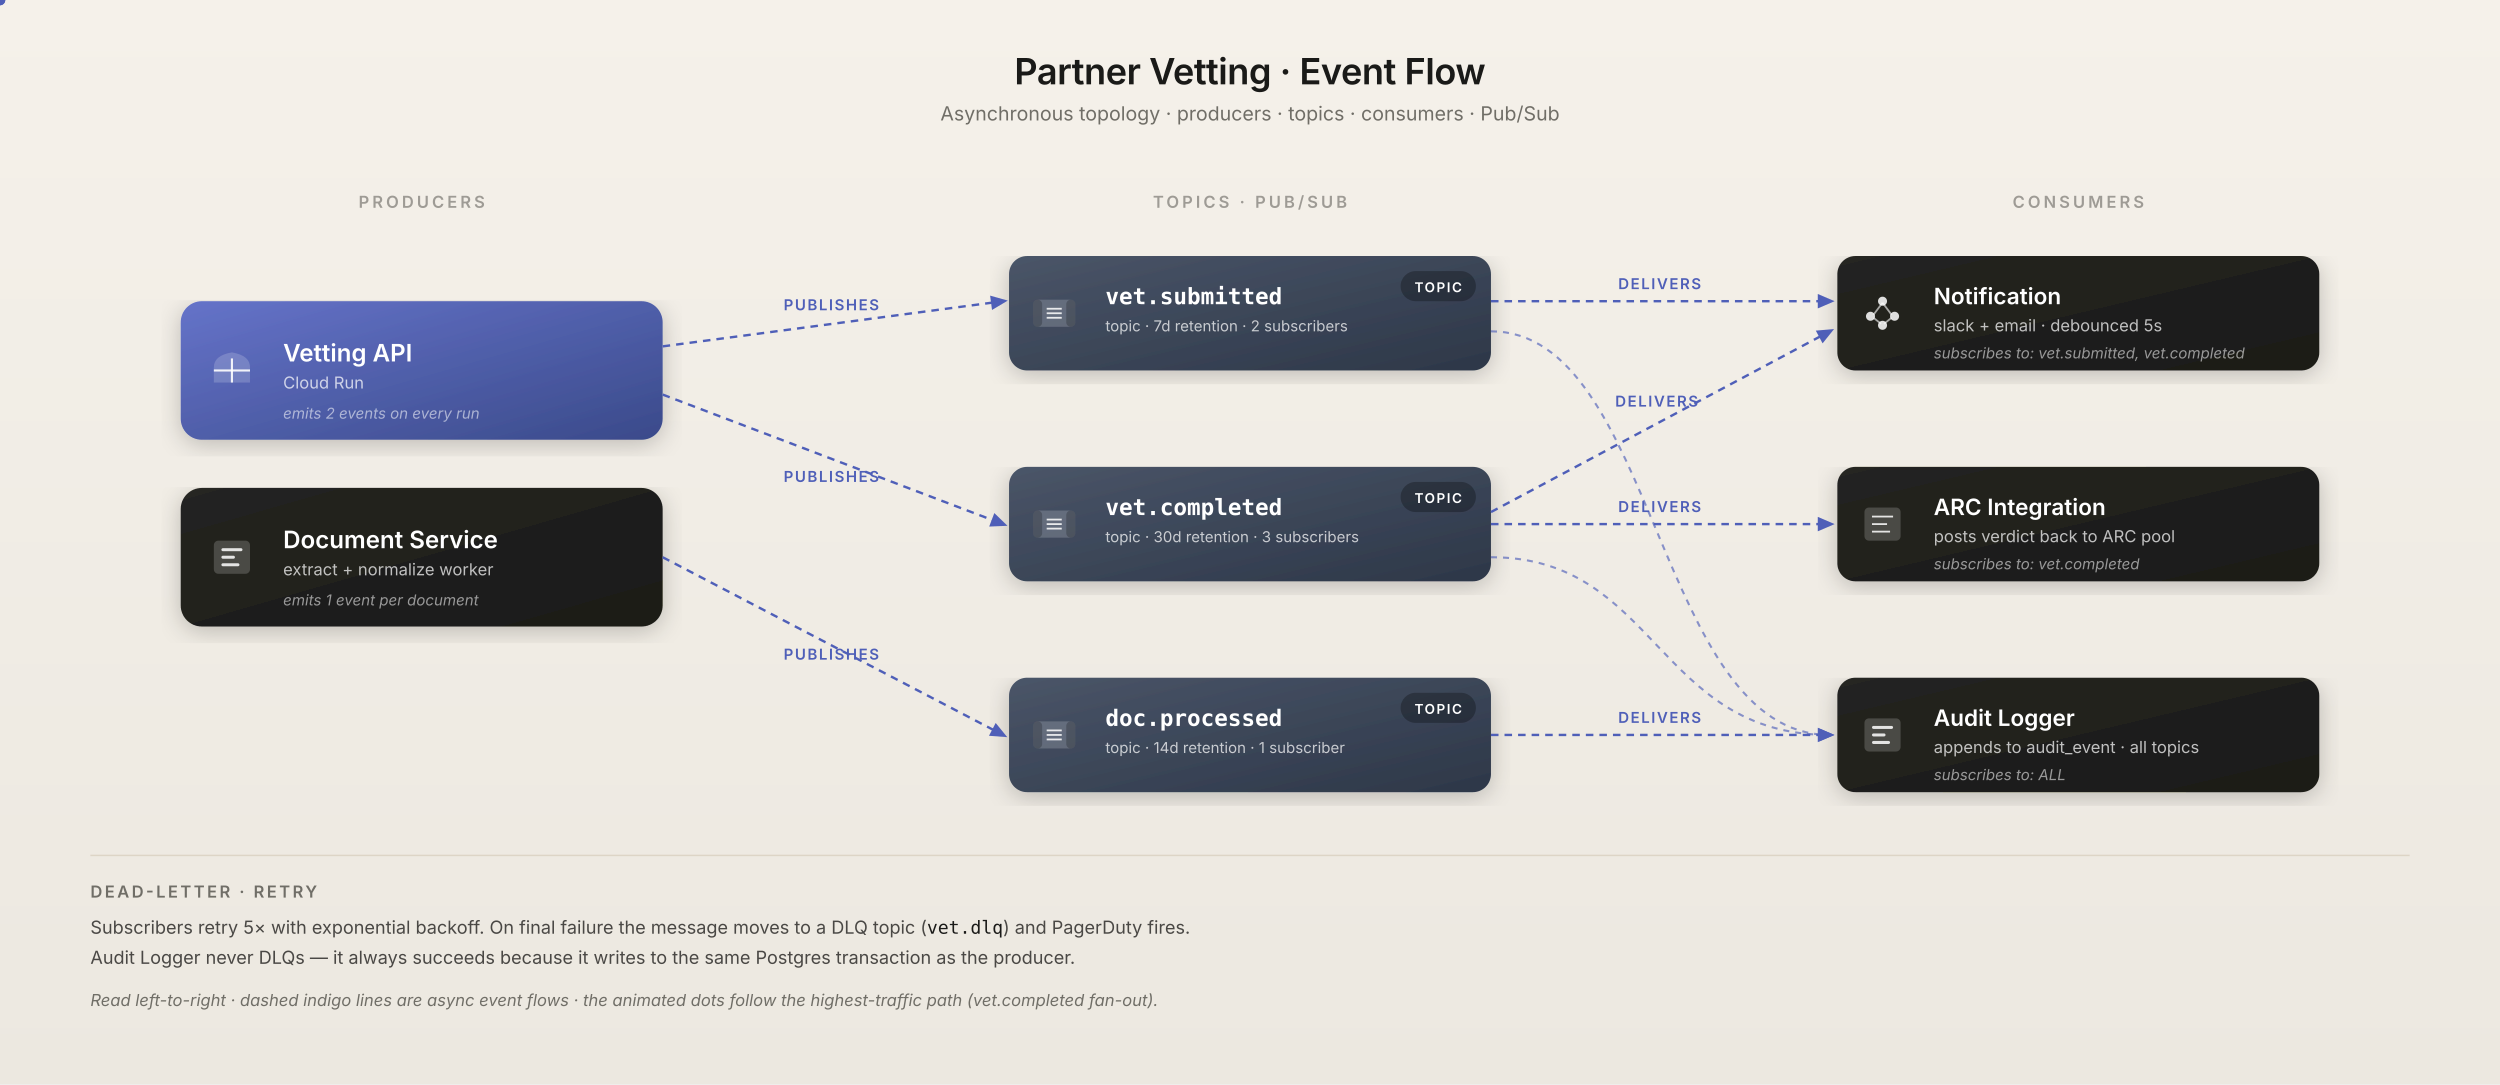
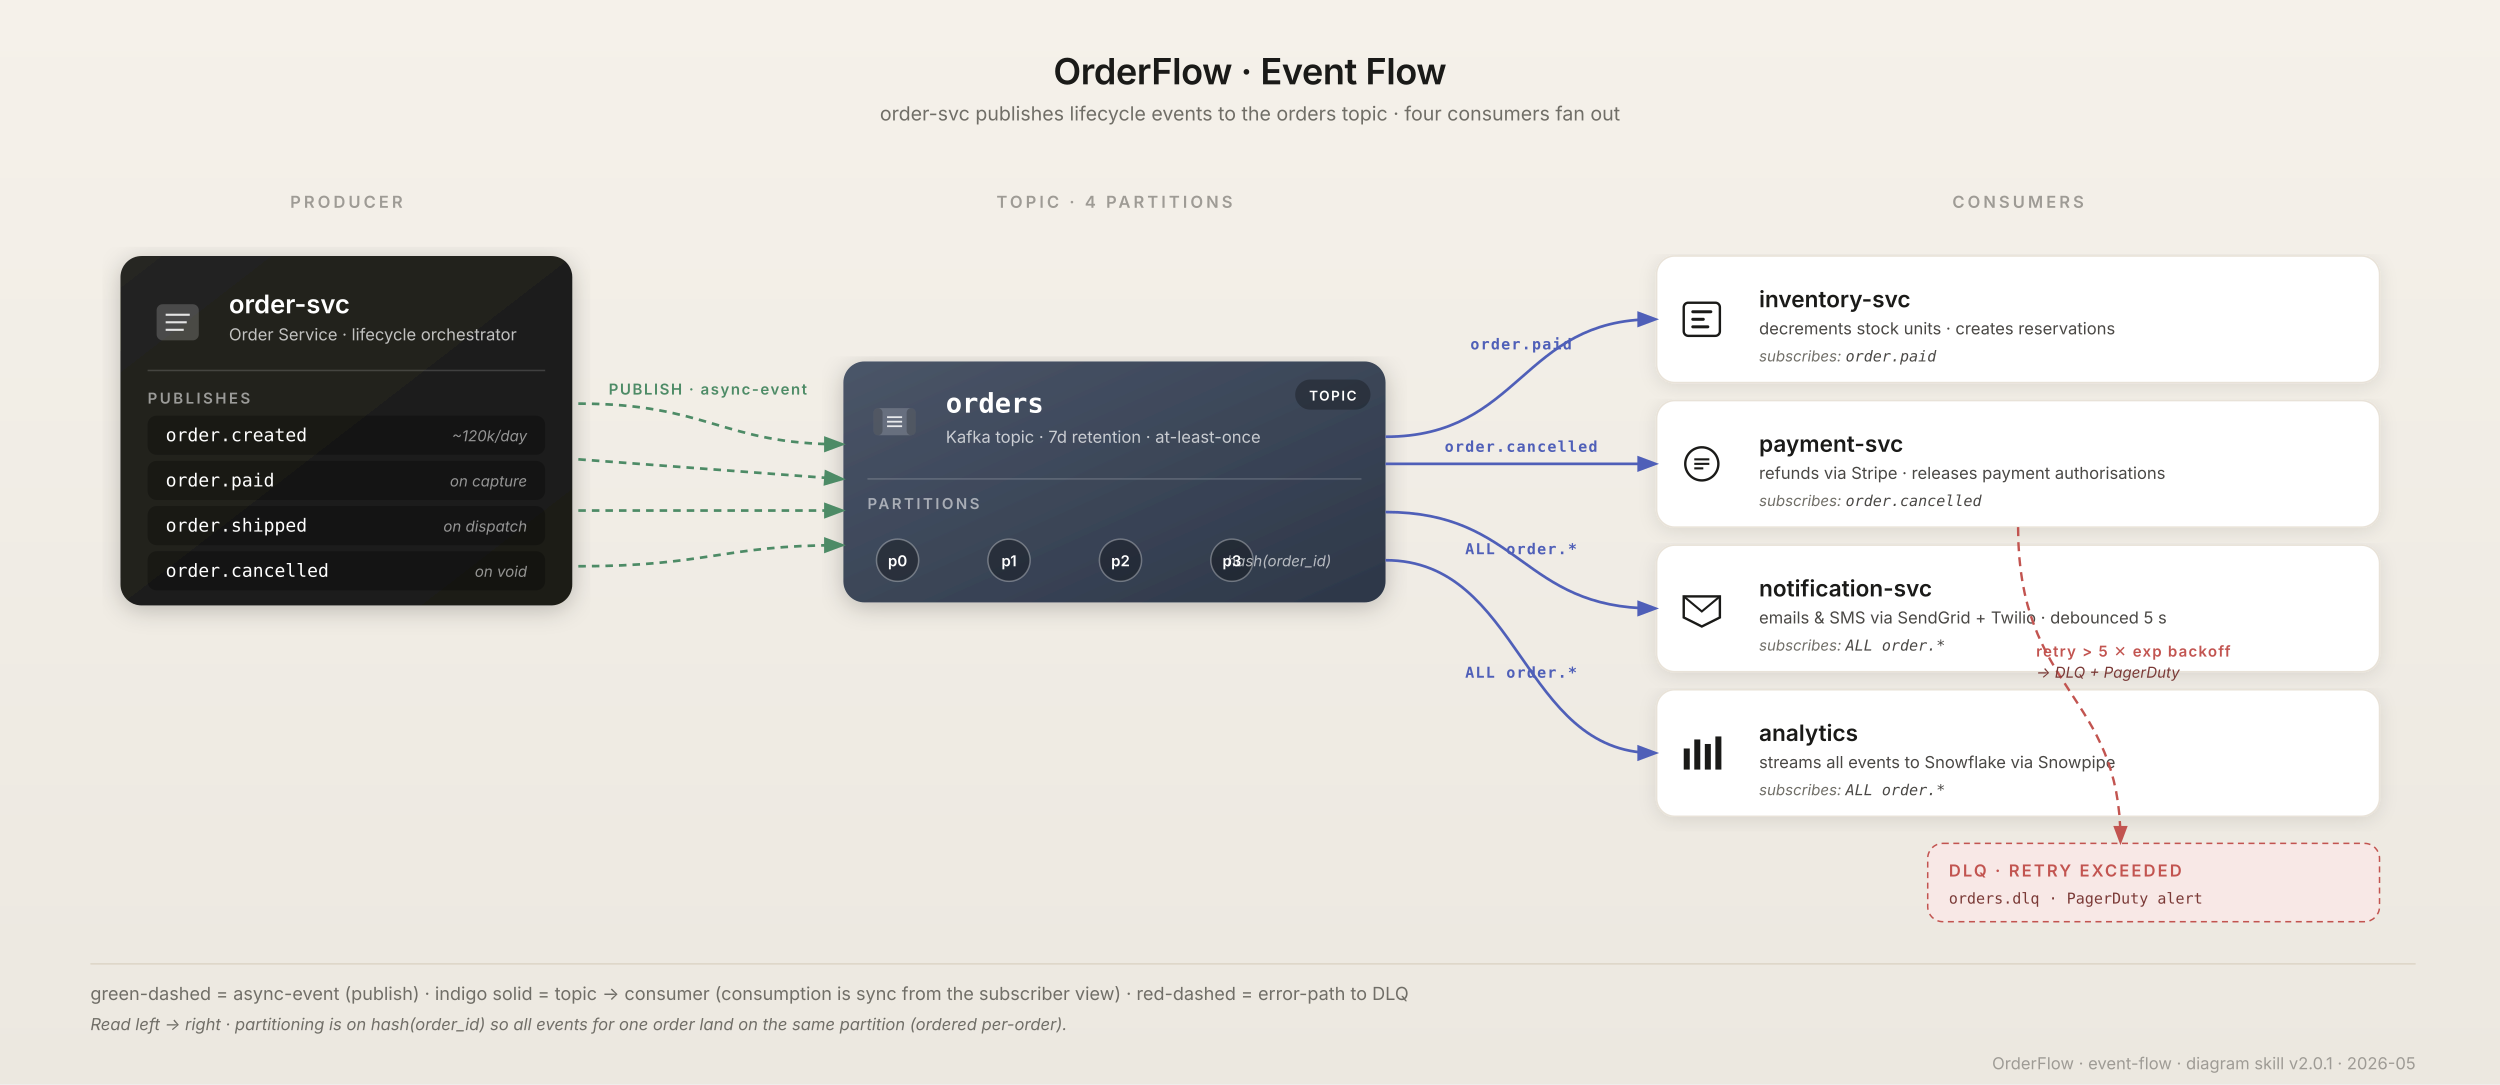
<svg xmlns="http://www.w3.org/2000/svg" viewBox="0 0 1660 720" font-family="Inter, system-ui, -apple-system, sans-serif">
  <defs>
    <filter id="cardShadow" x="-4%" y="-4%" width="108%" height="116%">
      <feDropShadow dx="0" dy="2" stdDeviation="6" flood-color="#1a1a18" flood-opacity="0.10" />
    </filter>
    <filter id="cardShadowDark" x="-4%" y="-4%" width="108%" height="116%">
      <feDropShadow dx="0" dy="3" stdDeviation="8" flood-color="#1a1a18" flood-opacity="0.22" />
    </filter>
    <linearGradient id="bgGrad" x1="0" y1="0" x2="0" y2="1">
      <stop offset="0%" stop-color="#f5f1ea" />
      <stop offset="100%" stop-color="#ece8e0" />
    </linearGradient>
-     <linearGradient id="surfacePrimary" x1="0" y1="0" x2="1" y2="1">
-       <stop offset="0%" stop-color="#6573c9" />
-       <stop offset="100%" stop-color="#3a4a8a" />
-     </linearGradient>
-     <linearGradient id="surfaceNeutral" x1="0" y1="0" x2="1" y2="1">
+     <linearGradient id="surfaceSecondary" x1="0" y1="0" x2="1" y2="1">
      <stop offset="0%" stop-color="#252521" />
      <stop offset="100%" stop-color="#1a1a18" />
    </linearGradient>
    <linearGradient id="surfaceSlate" x1="0" y1="0" x2="1" y2="1">
      <stop offset="0%" stop-color="#4a5568" />
      <stop offset="100%" stop-color="#2d3748" />
    </linearGradient>
-     <marker id="arrowAccent" markerWidth="8" markerHeight="8" refX="6" refY="3" orient="auto">
+     <marker id="arrowIndigo" markerWidth="8" markerHeight="8" refX="6" refY="3" orient="auto">
      <path d="M0,0 L0,6 L8,3 z" fill="#4f5fb8" />
    </marker>
-     <marker id="arrowAccentSm" markerWidth="7" markerHeight="7" refX="5" refY="3" orient="auto">
-       <path d="M0,0 L0,6 L7,3 z" fill="#4f5fb8" />
+     <marker id="arrowOk" markerWidth="8" markerHeight="8" refX="6" refY="3" orient="auto">
+       <path d="M0,0 L0,6 L8,3 z" fill="#4d8b66" />
    </marker>
-     <path id="evtPath1" d="M 440 262 L 666 348" fill="none" />
-     <path id="evtPath2" d="M 990 348 L 1215 220" fill="none" />
+     <marker id="arrowErr" markerWidth="8" markerHeight="8" refX="6" refY="3" orient="auto">
+       <path d="M0,0 L0,6 L8,3 z" fill="#c25450" />
+     </marker>
  </defs>
  <rect width="1660" height="720" fill="url(#bgGrad)" />
-   <text x="830" y="56" text-anchor="middle" font-size="24" font-weight="600" fill="#1a1a18" letter-spacing="-0.3">Partner Vetting · Event Flow</text>
-   <text x="830" y="80" text-anchor="middle" font-size="13" fill="#706e67">Asynchronous topology · producers · topics · consumers · Pub/Sub</text>
-   <text x="280" y="138" text-anchor="middle" font-size="11" font-weight="600" fill="#9e9b95" letter-spacing="2">PRODUCERS</text>
-   <text x="830" y="138" text-anchor="middle" font-size="11" font-weight="600" fill="#9e9b95" letter-spacing="2">TOPICS · PUB/SUB</text>
-   <text x="1380" y="138" text-anchor="middle" font-size="11" font-weight="600" fill="#9e9b95" letter-spacing="2">CONSUMERS</text>
-   <rect x="120" y="200" width="320" height="92" rx="14" fill="url(#surfacePrimary)" filter="url(#cardShadowDark)" />
-   <g transform="translate(154, 246)">
-     <path d="M-12,8 L-12,-2 Q-12,-10 0,-12 Q12,-10 12,-2 L12,8 Z" fill="rgba(255,255,255,0.18)" />
-     <line x1="0" y1="-8" x2="0" y2="8" stroke="rgba(255,255,255,0.9)" stroke-width="1.4" />
-     <line x1="-12" y1="0" x2="12" y2="0" stroke="rgba(255,255,255,0.9)" stroke-width="1.4" />
+   <text x="830" y="56" text-anchor="middle" font-size="24" font-weight="600" fill="#1a1a18" letter-spacing="-0.3">OrderFlow · Event Flow</text>
+   <text x="830" y="80" text-anchor="middle" font-size="13" fill="#706e67">order-svc publishes lifecycle events to the orders topic · four consumers fan out</text>
+   <text x="230" y="138" text-anchor="middle" font-size="11" font-weight="600" fill="#9e9b95" letter-spacing="2">PRODUCER</text>
+   <text x="740" y="138" text-anchor="middle" font-size="11" font-weight="600" fill="#9e9b95" letter-spacing="2">TOPIC · 4 PARTITIONS</text>
+   <text x="1340" y="138" text-anchor="middle" font-size="11" font-weight="600" fill="#9e9b95" letter-spacing="2">CONSUMERS</text>
+   <rect x="80" y="170" width="300" height="232" rx="14" fill="url(#surfaceSecondary)" filter="url(#cardShadowDark)" />
+   <g transform="translate(118, 214)">
+     <rect x="-14" y="-12" width="28" height="24" rx="4" fill="rgba(255,255,255,0.18)" />
+     <line x1="-8" y1="-5" x2="8" y2="-5" stroke="rgba(255,255,255,0.85)" stroke-width="1.4" />
+     <line x1="-8" y1="0" x2="6" y2="0" stroke="rgba(255,255,255,0.85)" stroke-width="1.4" />
+     <line x1="-8" y1="5" x2="4" y2="5" stroke="rgba(255,255,255,0.85)" stroke-width="1.4" />
  </g>
-   <text x="188" y="240" font-size="16" font-weight="600" fill="white">Vetting API</text>
-   <text x="188" y="258" font-size="11" fill="rgba(255,255,255,0.72)">Cloud Run</text>
-   <text x="188" y="278" font-size="10" font-style="italic" fill="rgba(255,255,255,0.55)">emits 2 events on every run</text>
-   <rect x="120" y="324" width="320" height="92" rx="14" fill="url(#surfaceNeutral)" filter="url(#cardShadowDark)" />
-   <g transform="translate(154, 370)">
-     <rect x="-12" y="-11" width="24" height="22" rx="3" fill="rgba(255,255,255,0.18)" />
-     <rect x="-7" y="-6" width="14" height="2" rx="1" fill="rgba(255,255,255,0.85)" />
-     <rect x="-7" y="-1" width="9" height="2" rx="1" fill="rgba(255,255,255,0.85)" />
-     <rect x="-7" y="4" width="12" height="2" rx="1" fill="rgba(255,255,255,0.85)" />
-   </g>
-   <text x="188" y="364" font-size="16" font-weight="600" fill="white">Document Service</text>
-   <text x="188" y="382" font-size="11" fill="rgba(255,255,255,0.72)">extract + normalize worker</text>
-   <text x="188" y="402" font-size="10" font-style="italic" fill="rgba(255,255,255,0.55)">emits 1 event per document</text>
-   <rect x="670" y="170" width="320" height="76" rx="12" fill="url(#surfaceSlate)" filter="url(#cardShadowDark)" />
-   <g transform="translate(700, 208)">
+   <text x="152" y="208" font-size="17" font-weight="600" fill="white" font-family="'Inter', monospace">order-svc</text>
+   <text x="152" y="226" font-size="11" fill="rgba(255,255,255,0.72)">Order Service · lifecycle orchestrator</text>
+   <line x1="98" y1="246" x2="362" y2="246" stroke="rgba(255,255,255,0.16)" />
+   <text x="98" y="268" font-size="10" font-weight="600" fill="rgba(255,255,255,0.55)" letter-spacing="1.6">PUBLISHES</text>
+   <rect x="98" y="276" width="264" height="26" rx="6" fill="rgba(0,0,0,0.28)" />
+   <text x="110" y="293" font-size="12" font-family="ui-monospace, SF Mono, monospace" fill="white">order.created</text>
+   <text x="350" y="293" text-anchor="end" font-size="10" font-style="italic" fill="rgba(255,255,255,0.55)">~120k/day</text>
+   <rect x="98" y="306" width="264" height="26" rx="6" fill="rgba(0,0,0,0.28)" />
+   <text x="110" y="323" font-size="12" font-family="ui-monospace, SF Mono, monospace" fill="white">order.paid</text>
+   <text x="350" y="323" text-anchor="end" font-size="10" font-style="italic" fill="rgba(255,255,255,0.55)">on capture</text>
+   <rect x="98" y="336" width="264" height="26" rx="6" fill="rgba(0,0,0,0.28)" />
+   <text x="110" y="353" font-size="12" font-family="ui-monospace, SF Mono, monospace" fill="white">order.shipped</text>
+   <text x="350" y="353" text-anchor="end" font-size="10" font-style="italic" fill="rgba(255,255,255,0.55)">on dispatch</text>
+   <rect x="98" y="366" width="264" height="26" rx="6" fill="rgba(0,0,0,0.28)" />
+   <text x="110" y="383" font-size="12" font-family="ui-monospace, SF Mono, monospace" fill="white">order.cancelled</text>
+   <text x="350" y="383" text-anchor="end" font-size="10" font-style="italic" fill="rgba(255,255,255,0.55)">on void</text>
+   <rect x="560" y="240" width="360" height="160" rx="14" fill="url(#surfaceSlate)" filter="url(#cardShadowDark)" />
+   <g transform="translate(594, 280)">
    <rect x="-14" y="-9" width="28" height="18" rx="3" fill="rgba(255,255,255,0.18)" />
    <rect x="-14" y="-9" width="6" height="18" rx="3" fill="rgba(0,0,0,0.22)" />
    <rect x="8" y="-9" width="6" height="18" rx="3" fill="rgba(0,0,0,0.22)" />
    <line x1="-5" y1="-3" x2="5" y2="-3" stroke="rgba(255,255,255,0.85)" stroke-width="1.2" />
    <line x1="-5" y1="0" x2="5" y2="0" stroke="rgba(255,255,255,0.85)" stroke-width="1.2" />
    <line x1="-5" y1="3" x2="5" y2="3" stroke="rgba(255,255,255,0.85)" stroke-width="1.2" />
  </g>
-   <text x="734" y="202" font-size="15" font-weight="600" fill="white" font-family="monospace">vet.submitted</text>
-   <text x="734" y="220" font-size="10" fill="rgba(255,255,255,0.72)">topic · 7d retention · 2 subscribers</text>
-   <rect x="930" y="180" width="50" height="20" rx="10" fill="rgba(0,0,0,0.28)" />
-   <text x="955" y="194" text-anchor="middle" font-size="9" font-weight="600" fill="white" letter-spacing="1">TOPIC</text>
-   <rect x="670" y="310" width="320" height="76" rx="12" fill="url(#surfaceSlate)" filter="url(#cardShadowDark)" />
-   <g transform="translate(700, 348)">
-     <rect x="-14" y="-9" width="28" height="18" rx="3" fill="rgba(255,255,255,0.18)" />
-     <rect x="-14" y="-9" width="6" height="18" rx="3" fill="rgba(0,0,0,0.22)" />
-     <rect x="8" y="-9" width="6" height="18" rx="3" fill="rgba(0,0,0,0.22)" />
-     <line x1="-5" y1="-3" x2="5" y2="-3" stroke="rgba(255,255,255,0.85)" stroke-width="1.2" />
-     <line x1="-5" y1="0" x2="5" y2="0" stroke="rgba(255,255,255,0.85)" stroke-width="1.2" />
-     <line x1="-5" y1="3" x2="5" y2="3" stroke="rgba(255,255,255,0.85)" stroke-width="1.2" />
+   <text x="628" y="274" font-size="18" font-weight="600" fill="white" font-family="ui-monospace, SF Mono, monospace">orders</text>
+   <text x="628" y="294" font-size="11" fill="rgba(255,255,255,0.72)">Kafka topic · 7d retention · at-least-once</text>
+   <rect x="860" y="252" width="50" height="20" rx="10" fill="rgba(0,0,0,0.28)" />
+   <text x="885" y="266" text-anchor="middle" font-size="9" font-weight="600" fill="white" letter-spacing="1">TOPIC</text>
+   <line x1="576" y1="318" x2="904" y2="318" stroke="rgba(255,255,255,0.18)" />
+   <text x="576" y="338" font-size="10" font-weight="600" fill="rgba(255,255,255,0.55)" letter-spacing="1.6">PARTITIONS</text>
+   <g transform="translate(596, 372)">
+     <circle r="14" fill="rgba(0,0,0,0.32)" stroke="rgba(255,255,255,0.32)" stroke-width="1" />
+     <text y="4" text-anchor="middle" font-size="10" font-weight="600" fill="white" font-variant-numeric="tabular-nums">p0</text>
  </g>
-   <text x="734" y="342" font-size="15" font-weight="600" fill="white" font-family="monospace">vet.completed</text>
-   <text x="734" y="360" font-size="10" fill="rgba(255,255,255,0.72)">topic · 30d retention · 3 subscribers</text>
-   <rect x="930" y="320" width="50" height="20" rx="10" fill="rgba(0,0,0,0.28)" />
-   <text x="955" y="334" text-anchor="middle" font-size="9" font-weight="600" fill="white" letter-spacing="1">TOPIC</text>
-   <rect x="670" y="450" width="320" height="76" rx="12" fill="url(#surfaceSlate)" filter="url(#cardShadowDark)" />
-   <g transform="translate(700, 488)">
-     <rect x="-14" y="-9" width="28" height="18" rx="3" fill="rgba(255,255,255,0.18)" />
-     <rect x="-14" y="-9" width="6" height="18" rx="3" fill="rgba(0,0,0,0.22)" />
-     <rect x="8" y="-9" width="6" height="18" rx="3" fill="rgba(0,0,0,0.22)" />
-     <line x1="-5" y1="-3" x2="5" y2="-3" stroke="rgba(255,255,255,0.85)" stroke-width="1.2" />
-     <line x1="-5" y1="0" x2="5" y2="0" stroke="rgba(255,255,255,0.85)" stroke-width="1.2" />
-     <line x1="-5" y1="3" x2="5" y2="3" stroke="rgba(255,255,255,0.85)" stroke-width="1.2" />
+   <g transform="translate(670, 372)">
+     <circle r="14" fill="rgba(0,0,0,0.32)" stroke="rgba(255,255,255,0.32)" stroke-width="1" />
+     <text y="4" text-anchor="middle" font-size="10" font-weight="600" fill="white" font-variant-numeric="tabular-nums">p1</text>
  </g>
-   <text x="734" y="482" font-size="15" font-weight="600" fill="white" font-family="monospace">doc.processed</text>
-   <text x="734" y="500" font-size="10" fill="rgba(255,255,255,0.72)">topic · 14d retention · 1 subscriber</text>
-   <rect x="930" y="460" width="50" height="20" rx="10" fill="rgba(0,0,0,0.28)" />
-   <text x="955" y="474" text-anchor="middle" font-size="9" font-weight="600" fill="white" letter-spacing="1">TOPIC</text>
-   <rect x="1220" y="170" width="320" height="76" rx="12" fill="url(#surfaceNeutral)" filter="url(#cardShadowDark)" />
-   <g transform="translate(1250, 208)">
-     <circle cx="0" cy="-8" r="3" fill="rgba(255,255,255,0.85)" />
-     <circle cx="-8" cy="2" r="3" fill="rgba(255,255,255,0.85)" />
-     <circle cx="8" cy="2" r="3" fill="rgba(255,255,255,0.85)" />
-     <circle cx="0" cy="8" r="3" fill="rgba(255,255,255,0.85)" />
-     <line x1="0" y1="-7" x2="-6" y2="1" stroke="rgba(255,255,255,0.6)" stroke-width="1.2" />
-     <line x1="0" y1="-7" x2="6" y2="1" stroke="rgba(255,255,255,0.6)" stroke-width="1.2" />
-     <line x1="-6" y1="3" x2="-1" y2="7" stroke="rgba(255,255,255,0.6)" stroke-width="1.2" />
-     <line x1="6" y1="3" x2="1" y2="7" stroke="rgba(255,255,255,0.6)" stroke-width="1.2" />
+   <g transform="translate(744, 372)">
+     <circle r="14" fill="rgba(0,0,0,0.32)" stroke="rgba(255,255,255,0.32)" stroke-width="1" />
+     <text y="4" text-anchor="middle" font-size="10" font-weight="600" fill="white" font-variant-numeric="tabular-nums">p2</text>
  </g>
-   <text x="1284" y="202" font-size="15" font-weight="600" fill="white">Notification</text>
-   <text x="1284" y="220" font-size="11" fill="rgba(255,255,255,0.72)">slack + email · debounced 5s</text>
-   <text x="1284" y="238" font-size="10" font-style="italic" fill="rgba(255,255,255,0.55)">subscribes to: vet.submitted, vet.completed</text>
-   <rect x="1220" y="310" width="320" height="76" rx="12" fill="url(#surfaceNeutral)" filter="url(#cardShadowDark)" />
-   <g transform="translate(1250, 348)">
-     <rect x="-12" y="-11" width="24" height="22" rx="3" fill="rgba(255,255,255,0.18)" />
-     <line x1="-7" y1="-5" x2="7" y2="-5" stroke="rgba(255,255,255,0.85)" stroke-width="1.2" />
-     <line x1="-7" y1="0" x2="3" y2="0" stroke="rgba(255,255,255,0.85)" stroke-width="1.2" />
-     <line x1="-7" y1="5" x2="5" y2="5" stroke="rgba(255,255,255,0.85)" stroke-width="1.2" />
+   <g transform="translate(818, 372)">
+     <circle r="14" fill="rgba(0,0,0,0.32)" stroke="rgba(255,255,255,0.32)" stroke-width="1" />
+     <text y="4" text-anchor="middle" font-size="10" font-weight="600" fill="white" font-variant-numeric="tabular-nums">p3</text>
  </g>
-   <text x="1284" y="342" font-size="15" font-weight="600" fill="white">ARC Integration</text>
-   <text x="1284" y="360" font-size="11" fill="rgba(255,255,255,0.72)">posts verdict back to ARC pool</text>
-   <text x="1284" y="378" font-size="10" font-style="italic" fill="rgba(255,255,255,0.55)">subscribes to: vet.completed</text>
-   <rect x="1220" y="450" width="320" height="76" rx="12" fill="url(#surfaceNeutral)" filter="url(#cardShadowDark)" />
-   <g transform="translate(1250, 488)">
-     <rect x="-12" y="-11" width="24" height="22" rx="3" fill="rgba(255,255,255,0.18)" />
-     <rect x="-7" y="-6" width="14" height="2" rx="1" fill="rgba(255,255,255,0.85)" />
-     <rect x="-7" y="-1" width="9" height="2" rx="1" fill="rgba(255,255,255,0.85)" />
-     <rect x="-7" y="4" width="12" height="2" rx="1" fill="rgba(255,255,255,0.85)" />
+   <text x="884" y="376" text-anchor="end" font-size="10" font-style="italic" fill="rgba(255,255,255,0.65)">hash(order_id)</text>
+   <rect x="1100" y="170" width="480" height="84" rx="12" fill="white" stroke="#e8e2d8" filter="url(#cardShadow)" />
+   <g transform="translate(1130, 212)">
+     <rect x="-12" y="-11" width="24" height="22" rx="3" fill="none" stroke="#1a1a18" stroke-width="1.6" />
+     <rect x="-7" y="-6" width="14" height="2" rx="1" fill="#1a1a18" />
+     <rect x="-7" y="-1" width="9" height="2" rx="1" fill="#1a1a18" />
+     <rect x="-7" y="4" width="12" height="2" rx="1" fill="#1a1a18" />
  </g>
-   <text x="1284" y="482" font-size="15" font-weight="600" fill="white">Audit Logger</text>
-   <text x="1284" y="500" font-size="11" fill="rgba(255,255,255,0.72)">appends to audit_event · all topics</text>
-   <text x="1284" y="518" font-size="10" font-style="italic" fill="rgba(255,255,255,0.55)">subscribes to: ALL</text>
-   <path d="M 440 230 L 666 200" stroke="#4f5fb8" stroke-width="1.6" stroke-dasharray="5,4" fill="none" marker-end="url(#arrowAccentSm)" />
-   <text x="552" y="206" text-anchor="middle" font-size="10" font-weight="600" fill="#4f5fb8" letter-spacing="1">PUBLISHES</text>
-   <path d="M 440 262 L 666 348" stroke="#4f5fb8" stroke-width="1.6" stroke-dasharray="5,4" fill="none" marker-end="url(#arrowAccentSm)" />
-   <text x="552" y="320" text-anchor="middle" font-size="10" font-weight="600" fill="#4f5fb8" letter-spacing="1">PUBLISHES</text>
-   <path d="M 440 370 L 666 488" stroke="#4f5fb8" stroke-width="1.6" stroke-dasharray="5,4" fill="none" marker-end="url(#arrowAccentSm)" />
-   <text x="552" y="438" text-anchor="middle" font-size="10" font-weight="600" fill="#4f5fb8" letter-spacing="1">PUBLISHES</text>
-   <path d="M 990 200 L 1215 200" stroke="#4f5fb8" stroke-width="1.6" stroke-dasharray="5,4" fill="none" marker-end="url(#arrowAccentSm)" />
-   <text x="1102" y="192" text-anchor="middle" font-size="10" font-weight="600" fill="#4f5fb8" letter-spacing="1">DELIVERS</text>
-   <path d="M 990 220 C 1100 220 1100 488 1215 488" stroke="#4f5fb8" stroke-width="1.4" stroke-dasharray="4,4" fill="none" marker-end="url(#arrowAccentSm)" opacity="0.65" />
-   <path d="M 990 340 L 1215 220" stroke="#4f5fb8" stroke-width="1.6" stroke-dasharray="5,4" fill="none" marker-end="url(#arrowAccentSm)" />
-   <text x="1100" y="270" text-anchor="middle" font-size="10" font-weight="600" fill="#4f5fb8" letter-spacing="1">DELIVERS</text>
-   <path d="M 990 348 L 1215 348" stroke="#4f5fb8" stroke-width="1.6" stroke-dasharray="5,4" fill="none" marker-end="url(#arrowAccentSm)" />
-   <text x="1102" y="340" text-anchor="middle" font-size="10" font-weight="600" fill="#4f5fb8" letter-spacing="1">DELIVERS</text>
-   <path d="M 990 370 C 1100 370 1100 488 1215 488" stroke="#4f5fb8" stroke-width="1.4" stroke-dasharray="4,4" fill="none" marker-end="url(#arrowAccentSm)" opacity="0.65" />
-   <path d="M 990 488 L 1215 488" stroke="#4f5fb8" stroke-width="1.6" stroke-dasharray="5,4" fill="none" marker-end="url(#arrowAccentSm)" />
-   <text x="1102" y="480" text-anchor="middle" font-size="10" font-weight="600" fill="#4f5fb8" letter-spacing="1">DELIVERS</text>
-   <circle r="3.5" fill="#4f5fb8" class="dot-evt">
-     
-   </circle>
-   <circle r="3.5" fill="#4f5fb8" class="dot-evt">
-     
-   </circle>
-   <line x1="60" y1="568" x2="1600" y2="568" stroke="#ddd5c6" />
-   <text x="60" y="596" font-size="11" font-weight="600" fill="#706e67" letter-spacing="1.6">DEAD-LETTER · RETRY</text>
-   <text x="60" y="620" font-size="12" fill="#4a4845">Subscribers retry 5× with exponential backoff. On final failure the message moves to a DLQ topic (<tspan font-family="monospace" fill="#1a1a18">vet.dlq</tspan>) and PagerDuty fires.</text>
-   <text x="60" y="640" font-size="12" fill="#4a4845">Audit Logger never DLQs — it always succeeds because it writes to the same Postgres transaction as the producer.</text>
-   <text x="60" y="668" font-size="11" font-style="italic" fill="#706e67">Read left-to-right · dashed indigo lines are async event flows · the animated dots follow the highest-traffic path (vet.completed fan-out).</text>
+   <text x="1168" y="204" font-size="15" font-weight="600" fill="#1a1a18" font-family="'Inter', monospace">inventory-svc</text>
+   <text x="1168" y="222" font-size="11" fill="#4a4845">decrements stock units · creates reservations</text>
+   <text x="1168" y="240" font-size="10" font-style="italic" fill="#706e67">subscribes: <tspan font-family="ui-monospace, SF Mono, monospace" fill="#4a4845">order.paid</tspan>
+   </text>
+   <rect x="1100" y="266" width="480" height="84" rx="12" fill="white" stroke="#e8e2d8" filter="url(#cardShadow)" />
+   <g transform="translate(1130, 308)">
+     <circle cx="0" cy="0" r="11" fill="none" stroke="#1a1a18" stroke-width="1.6" />
+     <path d="M-5,-3 L5,-3 M-5,0 L5,0 M-5,3 L1,3" stroke="#1a1a18" stroke-width="1.4" />
+   </g>
+   <text x="1168" y="300" font-size="15" font-weight="600" fill="#1a1a18" font-family="'Inter', monospace">payment-svc</text>
+   <text x="1168" y="318" font-size="11" fill="#4a4845">refunds via Stripe · releases payment authorisations</text>
+   <text x="1168" y="336" font-size="10" font-style="italic" fill="#706e67">subscribes: <tspan font-family="ui-monospace, SF Mono, monospace" fill="#4a4845">order.cancelled</tspan>
+   </text>
+   <rect x="1100" y="362" width="480" height="84" rx="12" fill="white" stroke="#e8e2d8" filter="url(#cardShadow)" />
+   <g transform="translate(1130, 404)">
+     <path d="M-12,-8 L12,-8 L12,6 L0,12 L-12,6 Z" fill="none" stroke="#1a1a18" stroke-width="1.6" />
+     <path d="M-12,-8 L0,2 L12,-8" fill="none" stroke="#1a1a18" stroke-width="1.4" />
+   </g>
+   <text x="1168" y="396" font-size="15" font-weight="600" fill="#1a1a18" font-family="'Inter', monospace">notification-svc</text>
+   <text x="1168" y="414" font-size="11" fill="#4a4845">emails &amp; SMS via SendGrid + Twilio · debounced 5 s</text>
+   <text x="1168" y="432" font-size="10" font-style="italic" fill="#706e67">subscribes: <tspan font-family="ui-monospace, SF Mono, monospace" fill="#4a4845">ALL order.*</tspan>
+   </text>
+   <rect x="1100" y="458" width="480" height="84" rx="12" fill="white" stroke="#e8e2d8" filter="url(#cardShadow)" />
+   <g transform="translate(1130, 500)">
+     <rect x="-12" y="-3" width="4" height="14" fill="#1a1a18" />
+     <rect x="-5" y="-9" width="4" height="20" fill="#1a1a18" />
+     <rect x="2" y="-6" width="4" height="17" fill="#1a1a18" />
+     <rect x="9" y="-11" width="4" height="22" fill="#1a1a18" />
+   </g>
+   <text x="1168" y="492" font-size="15" font-weight="600" fill="#1a1a18" font-family="'Inter', monospace">analytics</text>
+   <text x="1168" y="510" font-size="11" fill="#4a4845">streams all events to Snowflake via Snowpipe</text>
+   <text x="1168" y="528" font-size="10" font-style="italic" fill="#706e67">subscribes: <tspan font-family="ui-monospace, SF Mono, monospace" fill="#4a4845">ALL order.*</tspan>
+   </text>
+   <rect x="1280" y="560" width="300" height="52" rx="10" fill="#f8e8e6" stroke="#c25450" stroke-dasharray="4,3" />
+   <text x="1294" y="582" font-size="11" font-weight="600" fill="#c25450" letter-spacing="1.4">DLQ · RETRY EXCEEDED</text>
+   <text x="1294" y="600" font-size="10" font-family="ui-monospace, SF Mono, monospace" fill="#7a3936">orders.dlq · PagerDuty alert</text>
+   <path d="M 384 268 C 470 268 480 295 558 295" stroke="#4d8b66" stroke-width="1.8" stroke-dasharray="5,4" fill="none" marker-end="url(#arrowOk)" />
+   <path d="M 384 305 L 558 318" stroke="#4d8b66" stroke-width="1.8" stroke-dasharray="5,4" fill="none" marker-end="url(#arrowOk)" />
+   <path d="M 384 339 L 558 339" stroke="#4d8b66" stroke-width="1.8" stroke-dasharray="5,4" fill="none" marker-end="url(#arrowOk)" />
+   <path d="M 384 376 C 470 376 480 362 558 362" stroke="#4d8b66" stroke-width="1.8" stroke-dasharray="5,4" fill="none" marker-end="url(#arrowOk)" />
+   <text x="470" y="262" text-anchor="middle" font-size="10" font-weight="600" fill="#4d8b66" letter-spacing="1">PUBLISH · async-event</text>
+   <path d="M 920 290 C 1010 290 1010 212 1098 212" stroke="#4f5fb8" stroke-width="1.8" fill="none" marker-end="url(#arrowIndigo)" />
+   <text x="1010" y="232" text-anchor="middle" font-size="10" font-weight="600" fill="#4f5fb8" letter-spacing="0.8" font-family="ui-monospace, SF Mono, monospace">order.paid</text>
+   <path d="M 920 308 L 1098 308" stroke="#4f5fb8" stroke-width="1.8" fill="none" marker-end="url(#arrowIndigo)" />
+   <text x="1010" y="300" text-anchor="middle" font-size="10" font-weight="600" fill="#4f5fb8" letter-spacing="0.8" font-family="ui-monospace, SF Mono, monospace">order.cancelled</text>
+   <path d="M 920 340 C 1010 340 1010 404 1098 404" stroke="#4f5fb8" stroke-width="1.8" fill="none" marker-end="url(#arrowIndigo)" />
+   <text x="1010" y="368" text-anchor="middle" font-size="10" font-weight="600" fill="#4f5fb8" letter-spacing="0.8" font-family="ui-monospace, SF Mono, monospace">ALL order.*</text>
+   <path d="M 920 372 C 1010 372 1010 500 1098 500" stroke="#4f5fb8" stroke-width="1.8" fill="none" marker-end="url(#arrowIndigo)" />
+   <text x="1010" y="450" text-anchor="middle" font-size="10" font-weight="600" fill="#4f5fb8" letter-spacing="0.8" font-family="ui-monospace, SF Mono, monospace">ALL order.*</text>
+   <path d="M 1340 350 C 1340 460 1408 460 1408 558" stroke="#c25450" stroke-width="1.6" stroke-dasharray="6,4" fill="none" marker-end="url(#arrowErr)" />
+   <text x="1352" y="436" font-size="10" font-weight="600" fill="#c25450" letter-spacing="0.8">retry &gt; 5 ✕ exp backoff</text>
+   <text x="1352" y="450" font-size="10" font-style="italic" fill="#7a3936">→ DLQ + PagerDuty</text>
+   <line x1="60" y1="640" x2="1604" y2="640" stroke="#ddd5c6" />
+   <text x="60" y="664" font-size="12" fill="#706e67">
+     green-dashed = async-event (publish)  ·  indigo solid = topic → consumer (consumption is sync from the subscriber view)  ·  red-dashed = error-path to DLQ
+   </text>
+   <text x="60" y="684" font-size="11" font-style="italic" fill="#706e67">Read left → right · partitioning is on hash(order_id) so all events for one order land on the same partition (ordered per-order).</text>
+   <text x="1604" y="710" text-anchor="end" font-size="11" fill="#9e9b95" font-variant-numeric="tabular-nums">OrderFlow · event-flow · diagram skill v2.0.1 · 2026-05</text>
</svg>
